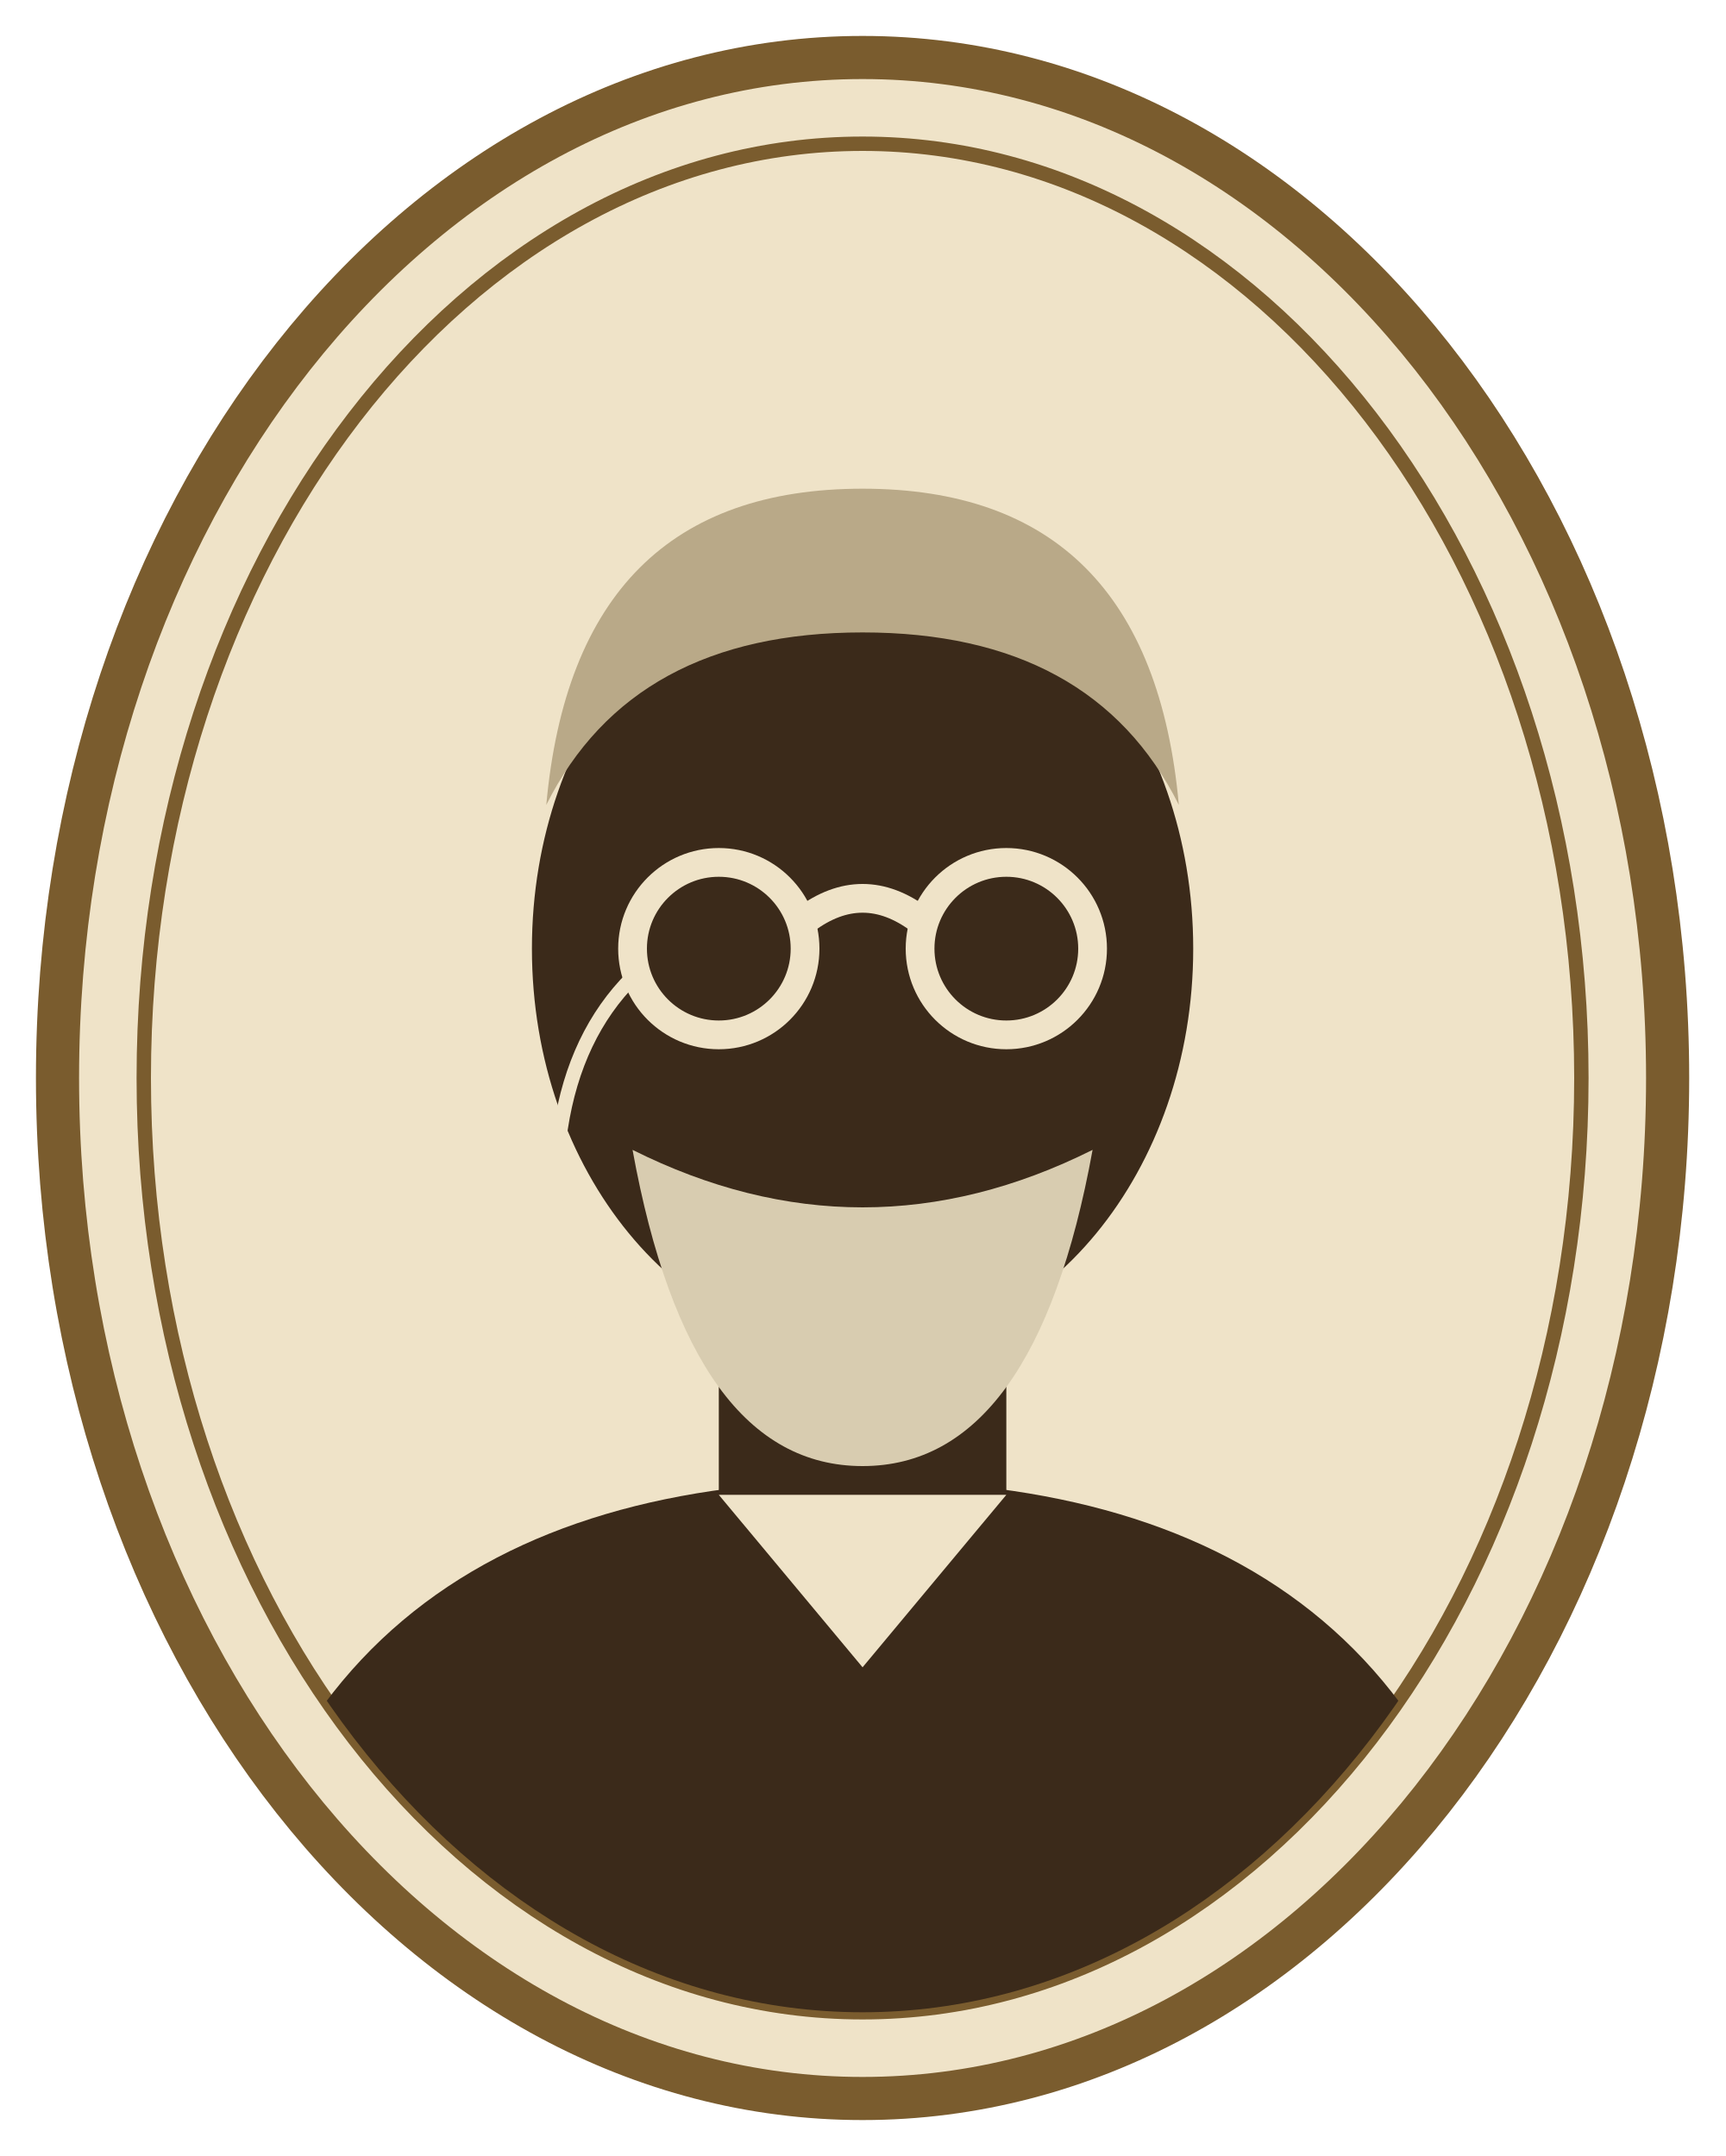
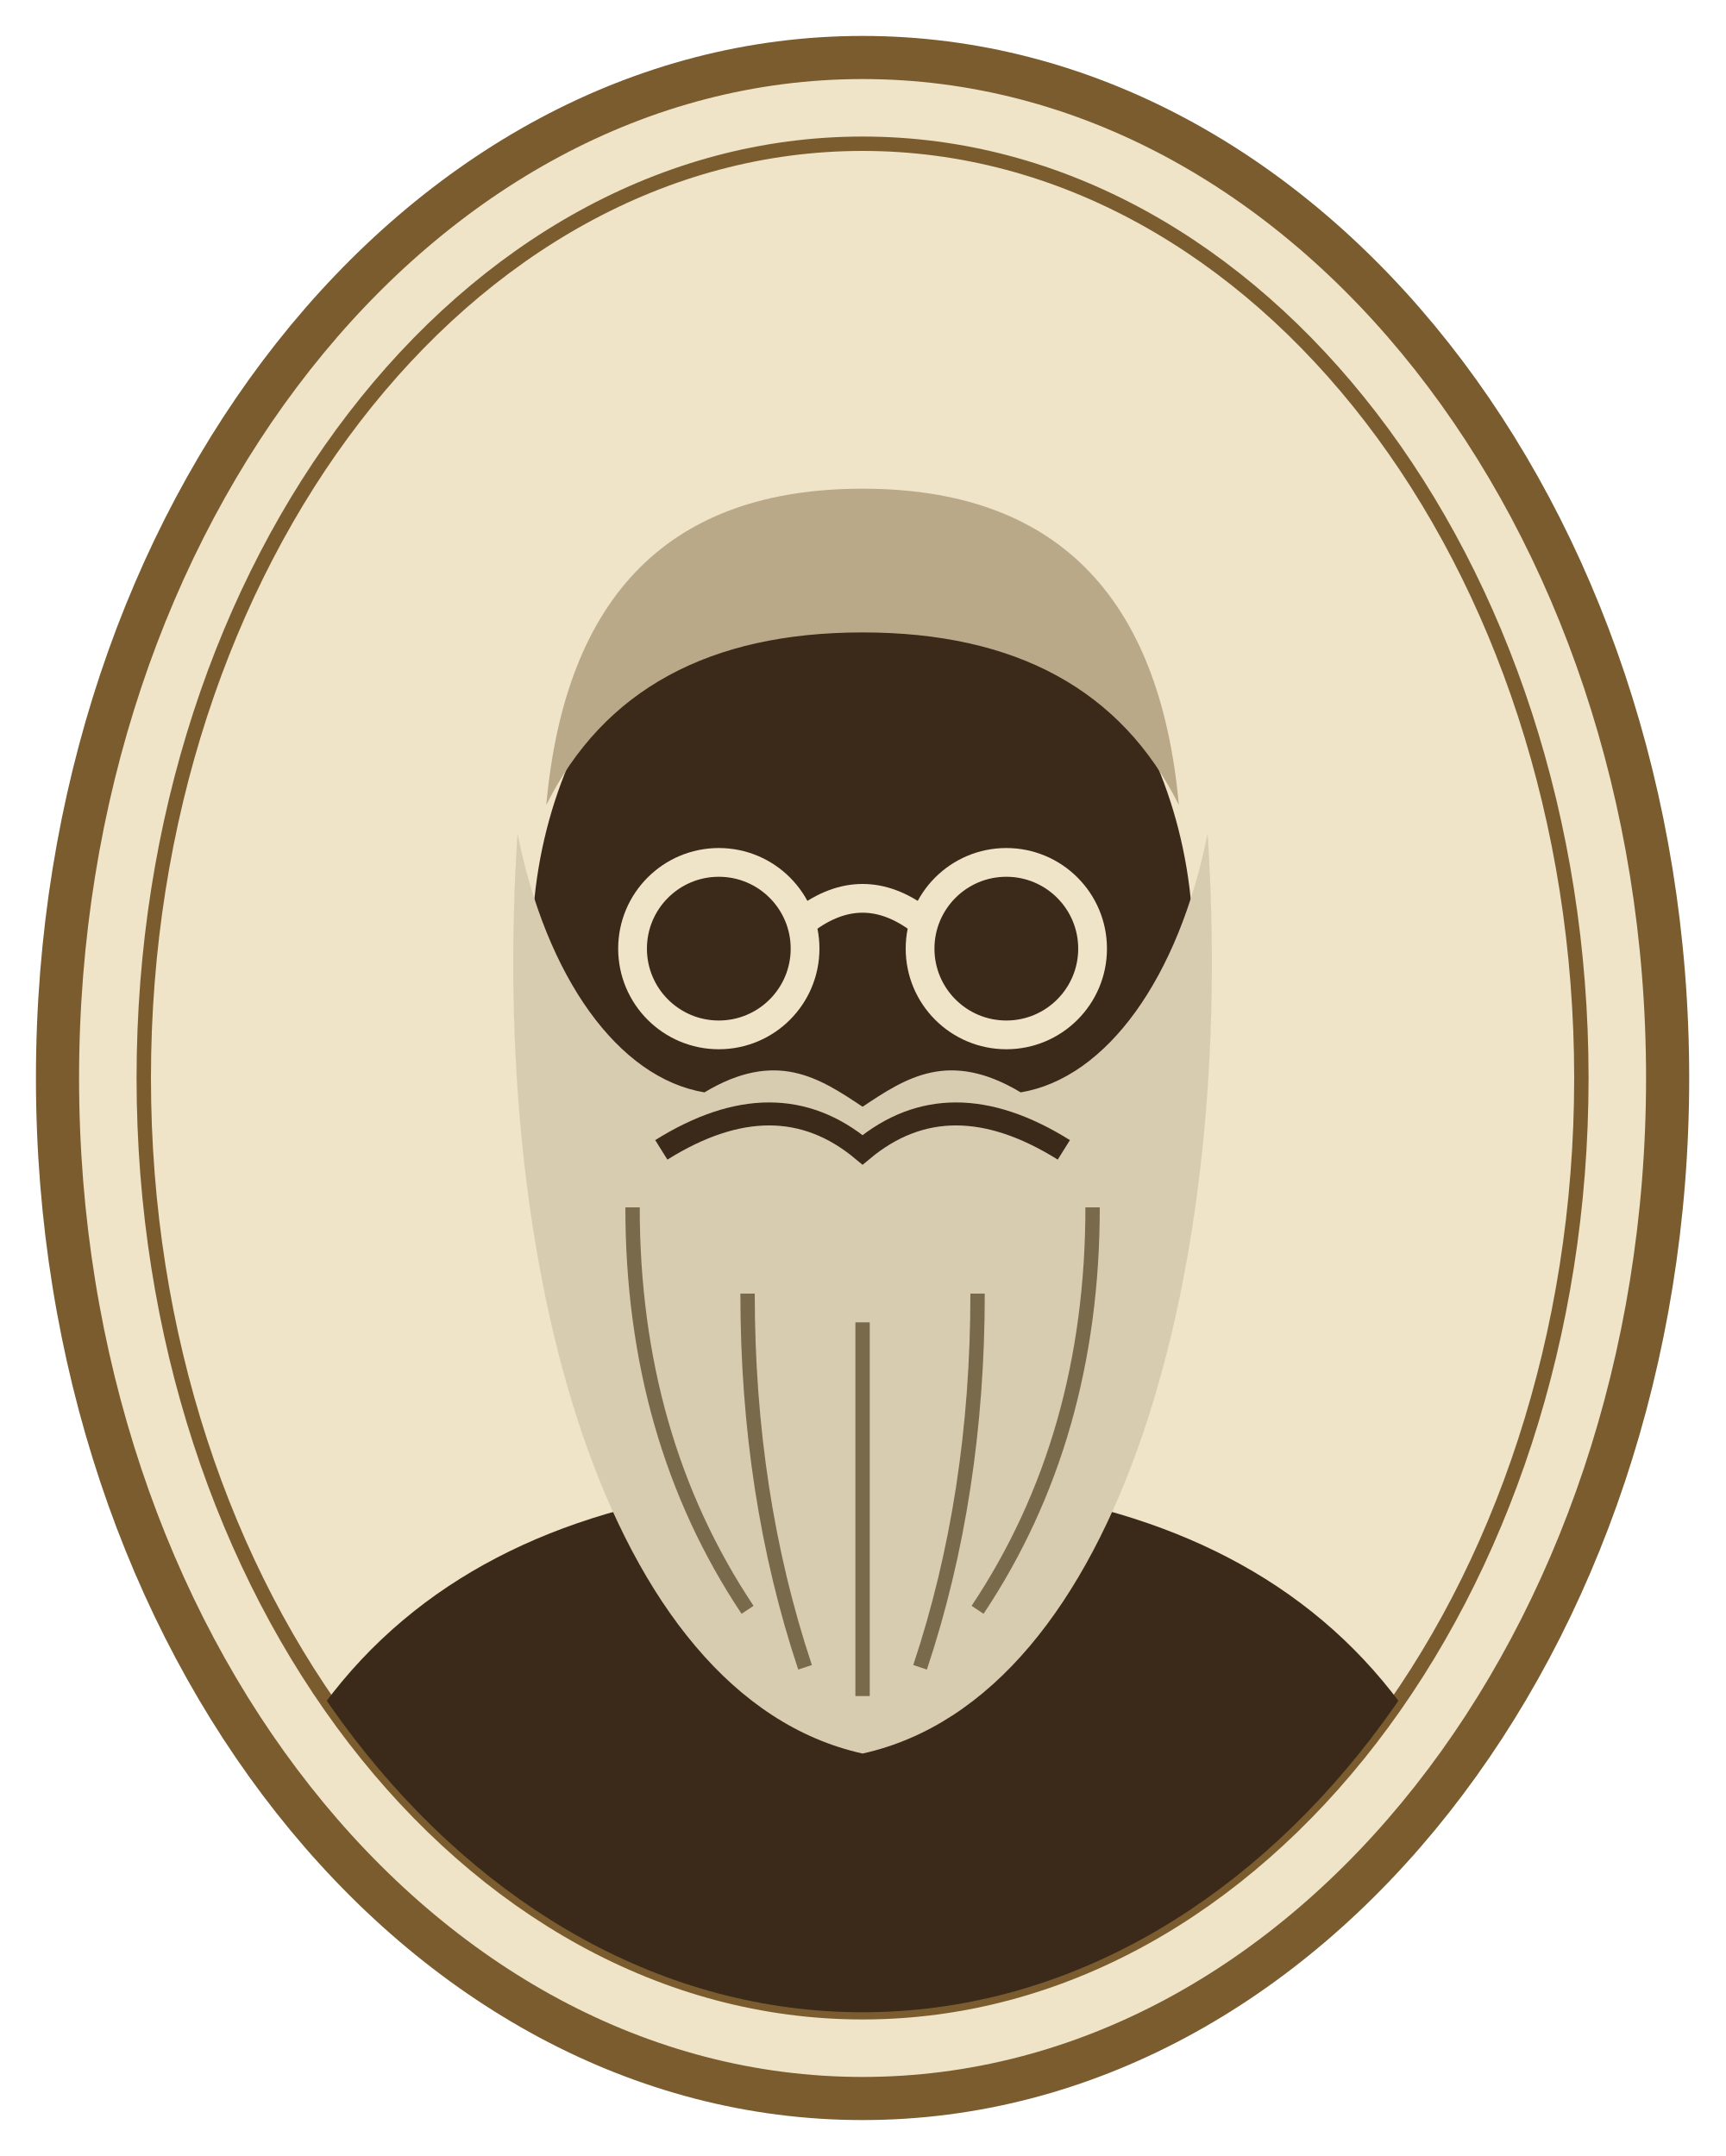
<svg xmlns="http://www.w3.org/2000/svg" viewBox="0 0 120 150" role="img">
  <ellipse cx="60" cy="75" rx="56" ry="71" fill="#efe3c8" stroke="#7a5c2e" stroke-width="3" />
  <ellipse cx="60" cy="75" rx="50" ry="65" fill="none" stroke="#7a5c2e" stroke-width="1" />
  <clipPath id="c">
    <ellipse cx="60" cy="75" rx="50" ry="65" />
  </clipPath>
  <g clip-path="url(#c)" fill="#3b2a1a">
    <path d="M14 145c2-30 20-42 46-42s44 12 46 42z" />
    <rect x="50" y="84" width="20" height="26" />
    <ellipse cx="60" cy="66" rx="23" ry="28" />
    <path d="M38 56q2-22 22-22t22 22q-6-12-22-12t-22 12z" fill="#b9a988" />
-     <path d="M44 80q16 8 32 0q-4 22-16 22t-16-22z" fill="#d8ccb0" />
  </g>
  <g fill="none" stroke="#efe3c8" stroke-width="2">
    <circle cx="50" cy="66" r="6" />
    <circle cx="70" cy="66" r="6" />
    <path d="M56 64q4-3 8 0" />
-     <path d="M44 68q-8 8-4 26" stroke-width="1" />
  </g>
  <path d="M50 104l10 12 10-12z" fill="#efe3c8" />
+   <path d="M36 58C34 88 42 118 60 122C78 118 86 88 84 58C82 68 77 75 71 76C66 73 63 75 60 77C57 75 54 73 49 76C43 75 38 68 36 58Z" fill="#d8ccb0" />
+   <g fill="none" stroke="#7a6a4c" stroke-width="1">
+     <path d="M44 84q0 16 8 28" />
+     <path d="M52 90q0 14 4 26" />
+     <path d="M60 92v26" />
+     <path d="M68 90q0 14-4 26" />
+     <path d="M76 84q0 16-8 28" />
+   </g>
+   <path d="M46 80q8-5 14 0q6-5 14 0" fill="none" stroke="#3b2a1a" stroke-width="1.6" />
</svg>
